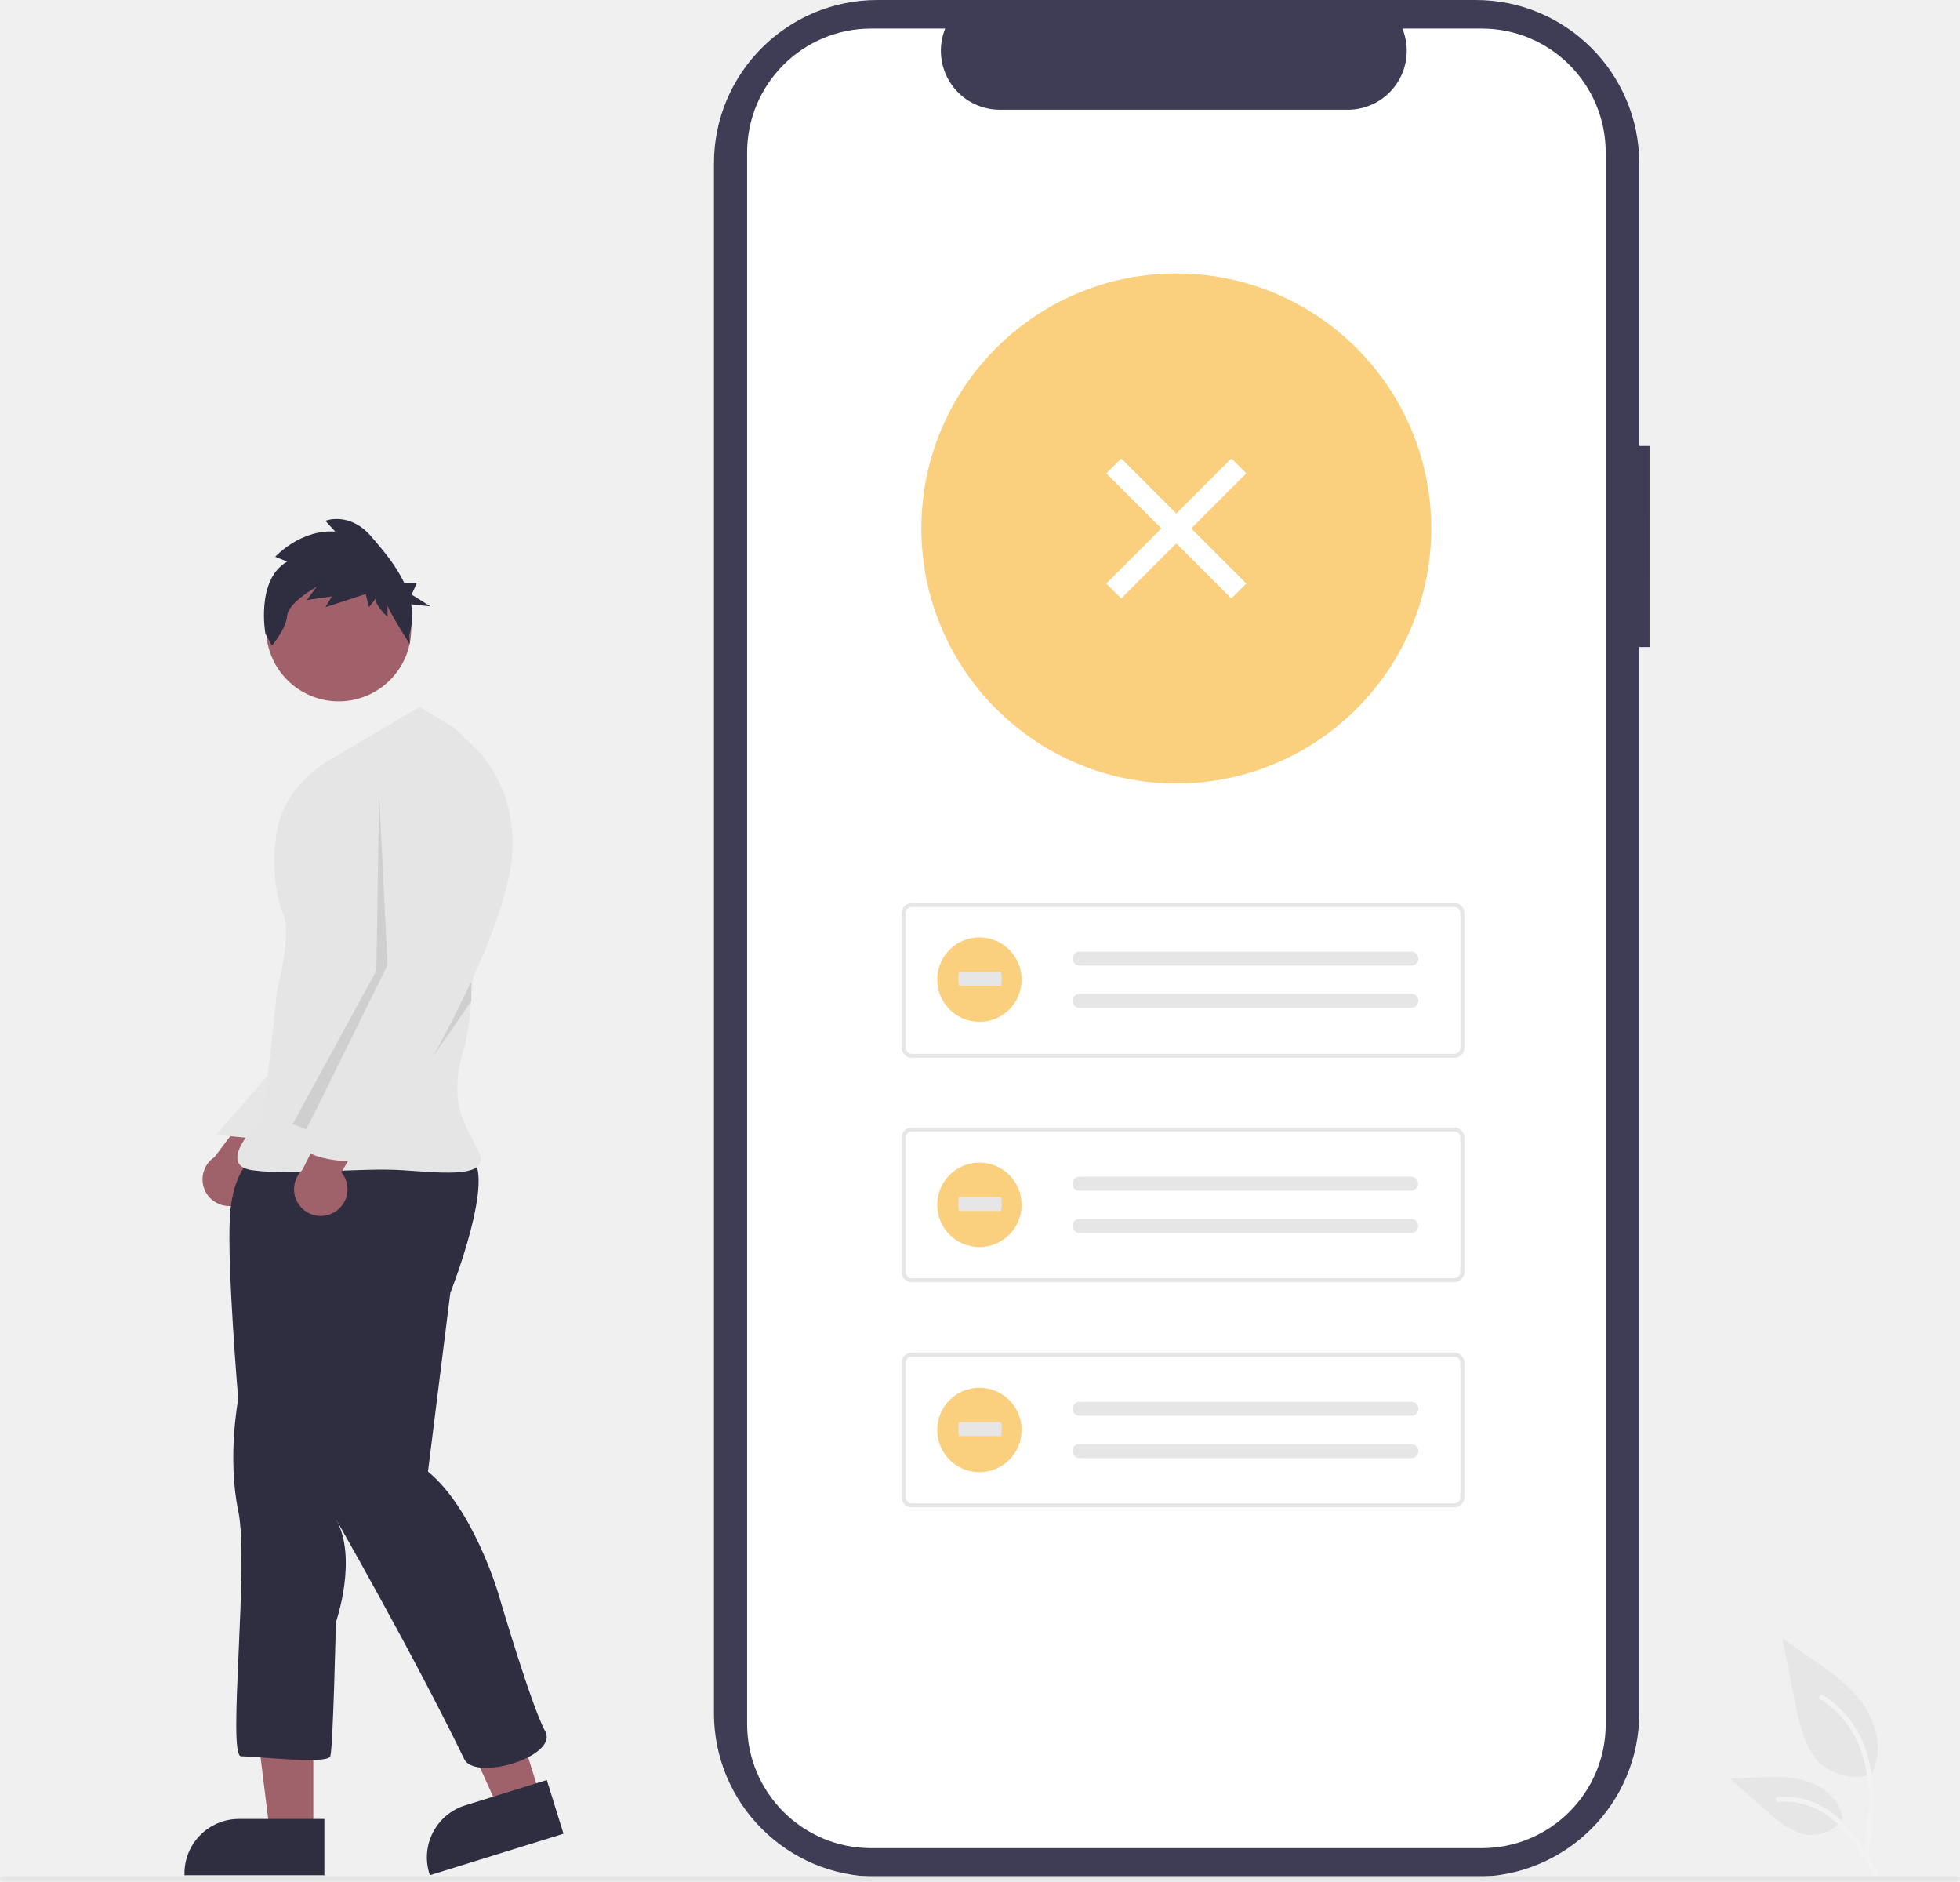
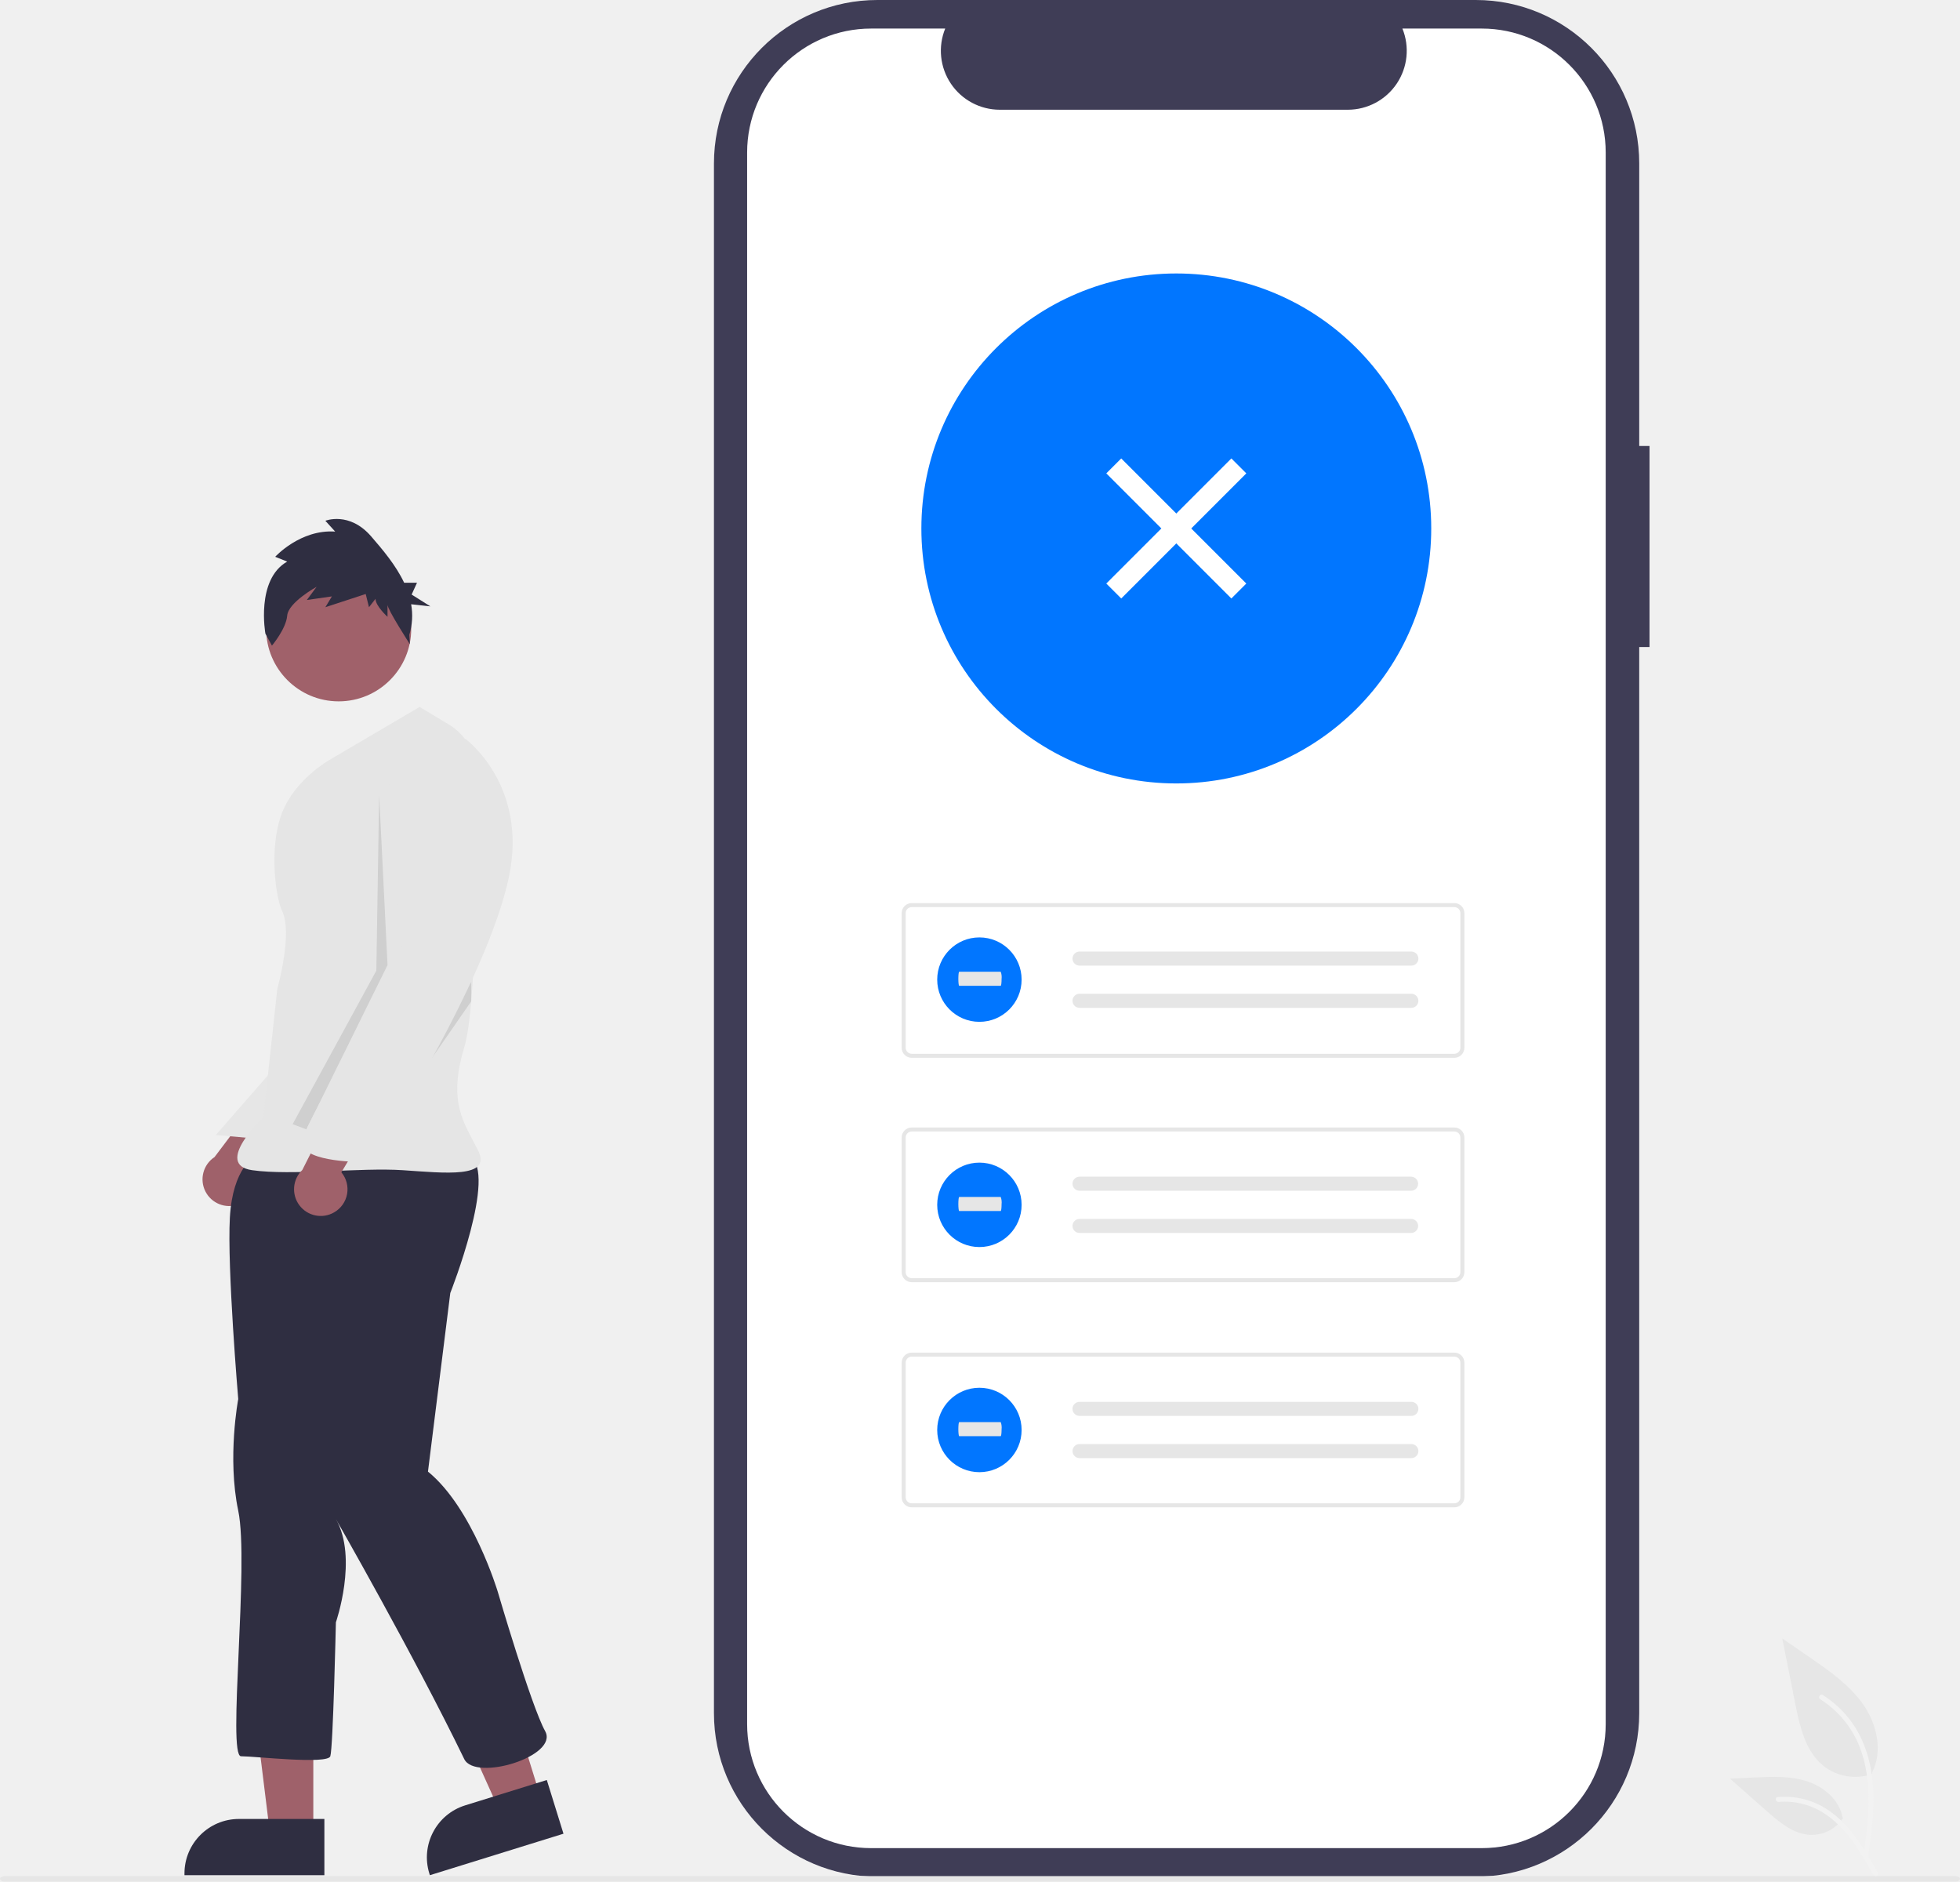
<svg xmlns="http://www.w3.org/2000/svg" id="a63b68c9-40cd-4f97-89ed-e7d494eb42f9" data-name="Layer 1" width="742.417" height="712.573" viewBox="0 0 742.417 712.573">
  <path id="aa38b2e7-2ea9-4025-adcf-83f87c0cfc4a" data-name="Path 968" d="M853.606,262.605h-3.9v-106.977a61.915,61.915,0,0,0-61.915-61.915h-226.65a61.915,61.915,0,0,0-61.916,61.914v586.884a61.915,61.915,0,0,0,61.915,61.915h226.648a61.915,61.915,0,0,0,61.915-61.915v-403.758h3.9Z" transform="translate(-228.7915 -93.71349)" fill="#3f3d56" />
  <path id="f27259c2-0089-4137-bfd8-cb22dff914f1" data-name="Path 969" d="M837.006,151.481v595.175a46.959,46.959,0,0,1-46.942,46.952h-231.3a46.966,46.966,0,0,1-46.973-46.952v-595.175a46.965,46.965,0,0,1,46.971-46.951h28.058a22.329,22.329,0,0,0,20.656,30.74h131.868a22.329,22.329,0,0,0,20.656-30.74h30.055a46.959,46.959,0,0,1,46.951,46.942Z" transform="translate(-228.7915 -93.71349)" fill="#fff" />
-   <circle id="fc31cc31-f989-45cc-bd1e-521a0ee1871b" data-name="Ellipse 18" cx="445.565" cy="200.129" r="96.565" fill="#facf7e" />
+   <circle id="fc31cc31-f989-45cc-bd1e-521a0ee1871b" data-name="Ellipse 18" cx="445.565" cy="200.129" r="96.565" fill="#0176ff" />
  <path id="a573942c-3bf3-4c43-b474-689725a927f7" data-name="Path 39" d="M779.672,494.309h-205.537a3.81,3.81,0,0,1-3.806-3.806V439.519a3.811,3.811,0,0,1,3.806-3.806h205.537a3.811,3.811,0,0,1,3.806,3.806v50.985a3.811,3.811,0,0,1-3.806,3.806Zm-205.537-57.074a2.286,2.286,0,0,0-2.284,2.284v50.985a2.286,2.286,0,0,0,2.284,2.284h205.537a2.286,2.286,0,0,0,2.284-2.284v-50.985a2.286,2.286,0,0,0-2.284-2.284Z" transform="translate(-228.7915 -93.71349)" fill="#e6e6e6" />
  <path id="fb5feb1e-1fe2-48fa-806d-0a2b51d12b49" data-name="Path 40" d="M637.699,454.074a2.664,2.664,0,0,0,0,5.329h125.605a2.665,2.665,0,0,0,.204-5.326q-.059-.002-.117-.002h-125.692Z" transform="translate(-228.7915 -93.71349)" fill="#e6e6e6" />
  <path id="bcb9932f-0864-4b7e-b0ed-f7254bb9b8bf" data-name="Path 41" d="M637.699,470.058a2.664,2.664,0,0,0,0,5.329h125.605a2.665,2.665,0,0,0,.204-5.326q-.059-.002-.117-.002h-125.692Z" transform="translate(-228.7915 -93.71349)" fill="#e6e6e6" />
  <path id="f88e2a8b-becc-4da9-bd36-af011daaaaf2" data-name="Path 42" d="M779.672,579.289h-205.537a3.81,3.81,0,0,1-3.806-3.806V524.499a3.811,3.811,0,0,1,3.806-3.806h205.537a3.811,3.811,0,0,1,3.806,3.806v50.985A3.811,3.811,0,0,1,779.672,579.289Zm-205.537-57.074a2.286,2.286,0,0,0-2.284,2.284v50.985a2.286,2.286,0,0,0,2.284,2.284h205.537a2.286,2.286,0,0,0,2.284-2.284v-50.985a2.286,2.286,0,0,0-2.284-2.284Z" transform="translate(-228.7915 -93.71349)" fill="#e6e6e6" />
  <path id="e192d34f-2ccc-4f79-b47a-46430e4d87f6" data-name="Path 43" d="M637.699,539.33a2.664,2.664,0,0,0,0,5.329h125.605a2.665,2.665,0,0,0,.087-5.328h-125.692Z" transform="translate(-228.7915 -93.71349)" fill="#e6e6e6" />
  <path id="b230677c-48cc-4ee6-87d6-a753204ffe47" data-name="Path 44" d="M637.699,555.318a2.664,2.664,0,0,0,0,5.329h125.605a2.665,2.665,0,0,0,.087-5.328h-125.692Z" transform="translate(-228.7915 -93.71349)" fill="#e6e6e6" />
  <path id="b88a2a79-0ae3-4fd9-9894-02e0db9a2271" data-name="Path 39-2" d="M779.672,664.547h-205.537a3.81,3.81,0,0,1-3.806-3.806V609.758a3.811,3.811,0,0,1,3.806-3.806h205.537a3.811,3.811,0,0,1,3.806,3.806v50.985a3.811,3.811,0,0,1-3.806,3.806Zm-205.537-57.074a2.286,2.286,0,0,0-2.284,2.284v50.985a2.286,2.286,0,0,0,2.284,2.284h205.537a2.286,2.286,0,0,0,2.284-2.284v-50.985a2.286,2.286,0,0,0-2.284-2.284Z" transform="translate(-228.7915 -93.71349)" fill="#e6e6e6" />
  <path id="aa2394a9-8b56-4a12-a2cd-a583e6ea12eb" data-name="Path 40-2" d="M637.699,624.591a2.664,2.664,0,1,0,0,5.329h125.605a2.665,2.665,0,0,0,.204-5.326q-.059-.002-.117-.002h-125.692Z" transform="translate(-228.7915 -93.71349)" fill="#e6e6e6" />
  <path id="bc352cb2-8959-4b51-bd18-df6817a9a47e" data-name="Path 41-2" d="M637.699,640.578a2.664,2.664,0,0,0,0,5.329h125.605a2.665,2.665,0,0,0,.204-5.326q-.059-.002-.117-.002h-125.692Z" transform="translate(-228.7915 -93.71349)" fill="#e6e6e6" />
  <path id="b30ee82f-5b3a-4aa4-9db7-ead828191937" data-name="Path 970" d="M969.27,806.287h-738.541c-1.071,0-1.938-.468-1.938-1.045s.868-1.045,1.938-1.045H969.271c1.07,0,1.938.468,1.938,1.045S970.341,806.287,969.27,806.287Z" transform="translate(-228.7915 -93.71349)" fill="#e6e6e6" />
  <g id="f24cf2fd-107c-4150-a0f1-6f6b12d88bf3" data-name="Group 58">
    <path id="a2b576eb-bb95-4480-aa60-cd8aa023fe61" data-name="Path 438" d="M937.992,765.522a19.474,19.474,0,0,1-18.806-3.313c-6.587-5.528-8.652-14.636-10.332-23.07l-4.97-24.945,10.405,7.165c7.483,5.152,15.134,10.47,20.316,17.933s7.443,17.651,3.28,25.726" transform="translate(-228.7915 -93.71349)" fill="#e6e6e6" />
    <path id="fe1c5433-44e0-47a6-8430-329cbd7c4dea" data-name="Path 439" d="M936.385,797.459c1.31-9.542,2.657-19.206,1.738-28.849-.816-8.565-3.429-16.93-8.749-23.789a39.574,39.574,0,0,0-10.153-9.2c-1.015-.641-1.95.968-.939,1.606a37.622,37.622,0,0,1,14.881,17.956c3.24,8.241,3.76,17.224,3.2,25.977-.338,5.294-1.053,10.553-1.774,15.805a.964.964,0,0,0,.65,1.144.936.936,0,0,0,1.144-.65Z" transform="translate(-228.7915 -93.71349)" fill="#f2f2f2" />
    <path id="f0043cfc-c9b9-4981-8afd-8c13c1b6f93f" data-name="Path 442" d="M926.958,782.148a14.336,14.336,0,0,1-12.491,6.447c-6.323-.3-11.595-4.713-16.34-8.9l-14.035-12.395,9.289-.444c6.68-.32,13.533-.618,19.9,1.442s12.231,7.018,13.394,13.6" transform="translate(-228.7915 -93.71349)" fill="#e6e6e6" />
    <path id="b883c521-5e9e-4a38-b47c-4f8b0cd8c6cd" data-name="Path 443" d="M940.086,802.943c-6.3-11.156-13.618-23.555-26.685-27.518a29.779,29.779,0,0,0-11.224-1.159c-1.192.1-.894,1.94.3,1.837a27.665,27.665,0,0,1,17.912,4.739c5.051,3.438,8.983,8.217,12.311,13.286,2.039,3.1,3.865,6.341,5.691,9.573C938.971,804.733,940.677,803.988,940.086,802.943Z" transform="translate(-228.7915 -93.71349)" fill="#f2f2f2" />
  </g>
  <g id="b241f6a5-c54d-499c-8ecd-4235a19d143f" data-name="Group 59">
-     <circle id="bfaee8a8-2192-45bf-83cb-a2f223d41a02" data-name="Ellipse 5" cx="370.986" cy="370.985" r="15.986" fill="#facf7e" />
+     <circle id="bfaee8a8-2192-45bf-83cb-a2f223d41a02" data-name="Ellipse 5" cx="370.986" cy="370.985" r="15.986" fill="#0176ff" />
    <path id="ae47602b-fb54-4e88-955d-49b260f35f7f" data-name="Path 40-3" d="M592.124,461.712c-.184,0-.333,1.193-.333,2.664s.149,2.665.333,2.665h15.719c.184.024.336-1.149.339-2.62a5.943,5.943,0,0,0-.328-2.708h-15.73Z" transform="translate(-228.7915 -93.71349)" fill="#e6e6e6" />
  </g>
  <g id="a1e1e52b-75f8-4aa9-8279-faf451e6aae1" data-name="Group 60">
-     <circle id="fa3a3ce2-c232-40ee-81b4-25b83d5b931c" data-name="Ellipse 5-2" cx="370.986" cy="456.278" r="15.986" fill="#facf7e" />
+     <circle id="fa3a3ce2-c232-40ee-81b4-25b83d5b931c" data-name="Ellipse 5-2" cx="370.986" cy="456.278" r="15.986" fill="#0176ff" />
    <path id="aaaffa69-7c16-47ec-b12d-87139789d2df" data-name="Path 40-4" d="M592.124,547.005c-.184,0-.333,1.193-.333,2.664s.149,2.665.333,2.665h15.719c.184.024.336-1.149.339-2.62a5.943,5.943,0,0,0-.328-2.708h-15.73Z" transform="translate(-228.7915 -93.71349)" fill="#e6e6e6" />
  </g>
  <g id="fd2b54c2-3dec-4fb6-9f72-e6c667a136b8" data-name="Group 61">
-     <circle id="abc19202-5605-459b-9c25-b430addb8839" data-name="Ellipse 5-3" cx="370.986" cy="541.536" r="15.986" fill="#facf7e" />
+     <circle id="abc19202-5605-459b-9c25-b430addb8839" data-name="Ellipse 5-3" cx="370.986" cy="541.536" r="15.986" fill="#0176ff" />
    <path id="f69fbb38-8754-494b-94fa-96f6df4fd0e7" data-name="Path 40-5" d="M592.124,632.263c-.184,0-.333,1.193-.333,2.664s.149,2.665.333,2.665h15.719c.184.024.336-1.149.339-2.62a5.943,5.943,0,0,0-.328-2.708h-15.73Z" transform="translate(-228.7915 -93.71349)" fill="#e6e6e6" />
  </g>
  <rect x="670.356" y="260.342" width="8" height="67" transform="translate(-239.0551 469.193) rotate(-45)" fill="#fff" />
  <rect x="670.356" y="260.342" width="8" height="67" transform="translate(176.501 -484.491) rotate(45)" fill="#fff" />
  <path d="M319.051,549.848a10.056,10.056,0,0,0,5.388-14.447l23.565-26.864-18.395-2.538-19.558,25.899a10.11,10.11,0,0,0,9,17.95Z" transform="translate(-228.7915 -93.71349)" fill="#9f616a" />
  <polygon points="118.679 694.215 102.244 694.214 94.425 630.82 118.682 630.821 118.679 694.215" fill="#9f616a" />
  <path d="M351.662,803.86l-52.995-.002v-.67a20.628,20.628,0,0,1,20.627-20.627h.001l32.367.001Z" transform="translate(-228.7915 -93.71349)" fill="#2f2e41" />
  <polygon points="204.713 680.461 189.017 685.334 162.751 627.11 185.917 619.918 204.713 680.461" fill="#9f616a" />
  <path d="M442.232,788.147,391.621,803.86l-.199-.64a20.628,20.628,0,0,1,13.582-25.816l.001-0,30.912-9.597Z" transform="translate(-228.7915 -93.71349)" fill="#2f2e41" />
  <path id="ae9bdfa9-f7e0-4b2f-8168-ca8868d01318" data-name="Path 973" d="M334.884,495.656l-24.341,27.877,19.056,1.715Z" transform="translate(-228.7915 -93.71349)" fill="#e6e6e6" />
  <path id="b88343d2-9c47-4183-8a8a-427a73d8d9be" data-name="Path 975" d="M325.373,531.589s-8.455,4.227-9.512,23.251,3.171,68.7,3.171,68.7-4.227,22.194,0,42.274-4.227,93,1.057,93,32.762,3.171,33.819,0,2.114-50.729,2.114-50.729,8.455-24.308,0-39.1c0,0,29.521,51.548,48.615,90.889,4.179,8.61,35.933-1.057,30.649-10.569s-17.966-52.843-17.966-52.843-9.512-31.706-26.421-45.445l8.455-67.639s17.967-45.445,7.4-51.786S325.373,531.589,325.373,531.589Z" transform="translate(-228.7915 -93.71349)" fill="#2f2e41" />
  <circle id="fdc24b21-a9e1-47f2-b2e4-7458730b7c21" data-name="Ellipse 182" cx="128.287" cy="238.129" r="27.478" fill="#a0616a" />
  <path id="ac268c91-41f4-49c7-bce6-773e5eb69fa2" data-name="Path 976" d="M387.727,361.434l-34.16,20.08s-13.08,7.366-17.966,20.08c-5.208,13.55-2.181,32.628,0,36.99,4.227,8.455-1.773,29.592-1.773,29.592l-5.284,48.615s-19.023,17.966-4.227,20.08,41.217-1.057,57.07,0,33.819,3.171,28.535-7.4-11.625-17.967-5.284-39.1c4.962-16.54,4.747-78.383,4.419-104.5a21.025,21.025,0,0,0-10.211-17.767Z" transform="translate(-228.7915 -93.71349)" fill="#e5e5e5" />
  <path id="aebed2c8-94ca-417e-8b11-27e17cbf3024" data-name="Path 980" d="M372.407,394.726l3.17,64.468-30.726,62.223-5.211-1.983,31.706-58.127Z" transform="translate(-228.7915 -93.71349)" opacity="0.1" style="isolation:isolate" />
  <path id="e13ea0c4-bc86-4025-9528-1665a42d3372" data-name="Path 982" d="M407.279,472.932v-7.4l-35.929,59.186Z" transform="translate(-228.7915 -93.71349)" opacity="0.1" style="isolation:isolate" />
  <path id="eb3190ba-6b3f-4b2b-91d1-1543e580b413" data-name="Path 983" d="M337.576,306.387l-4.539-1.816s9.5-10.457,22.713-9.548l-3.717-4.092s9.085-3.637,17.345,5.91c4.342,5.019,9.365,10.919,12.5,17.564h4.865l-2.03,4.471,7.106,4.471-7.294-.8a24.739,24.739,0,0,1-.69,11.579l.2,3.534s-8.459-13.089-8.459-14.905v4.547s-4.543-4.092-4.543-6.82l-2.478,3.183-1.239-5-15.28,5,2.476-4.094-9.5,1.364,3.717-5s-10.737,5.91-11.15,10.912-5.781,11.366-5.781,11.366l-2.478-4.547S325.604,313.207,337.576,306.387Z" transform="translate(-228.7915 -93.71349)" fill="#2f2e41" />
  <path d="M355.354,552.839a10.056,10.056,0,0,0,2.738-15.174l18.423-30.62-18.554.768-14.65,28.96a10.11,10.11,0,0,0,12.043,16.067Z" transform="translate(-228.7915 -93.71349)" fill="#9f616a" />
  <path id="a62f6567-f472-4931-86f9-ff652851a370" data-name="Path 981" d="M397.24,375.175l7.926-1.585s23.779,17.438,16.381,52.314-40.16,87.719-40.16,87.719-7.4,9.512-9.512,11.625-6.341,0-4.227,3.171-3.171,5.284-3.171,5.284-23.251,0-21.137-8.455,38.047-68.7,38.047-68.7l-5.284-56.013S371.874,373.062,397.24,375.175Z" transform="translate(-228.7915 -93.71349)" fill="#e5e5e5" />
</svg>
